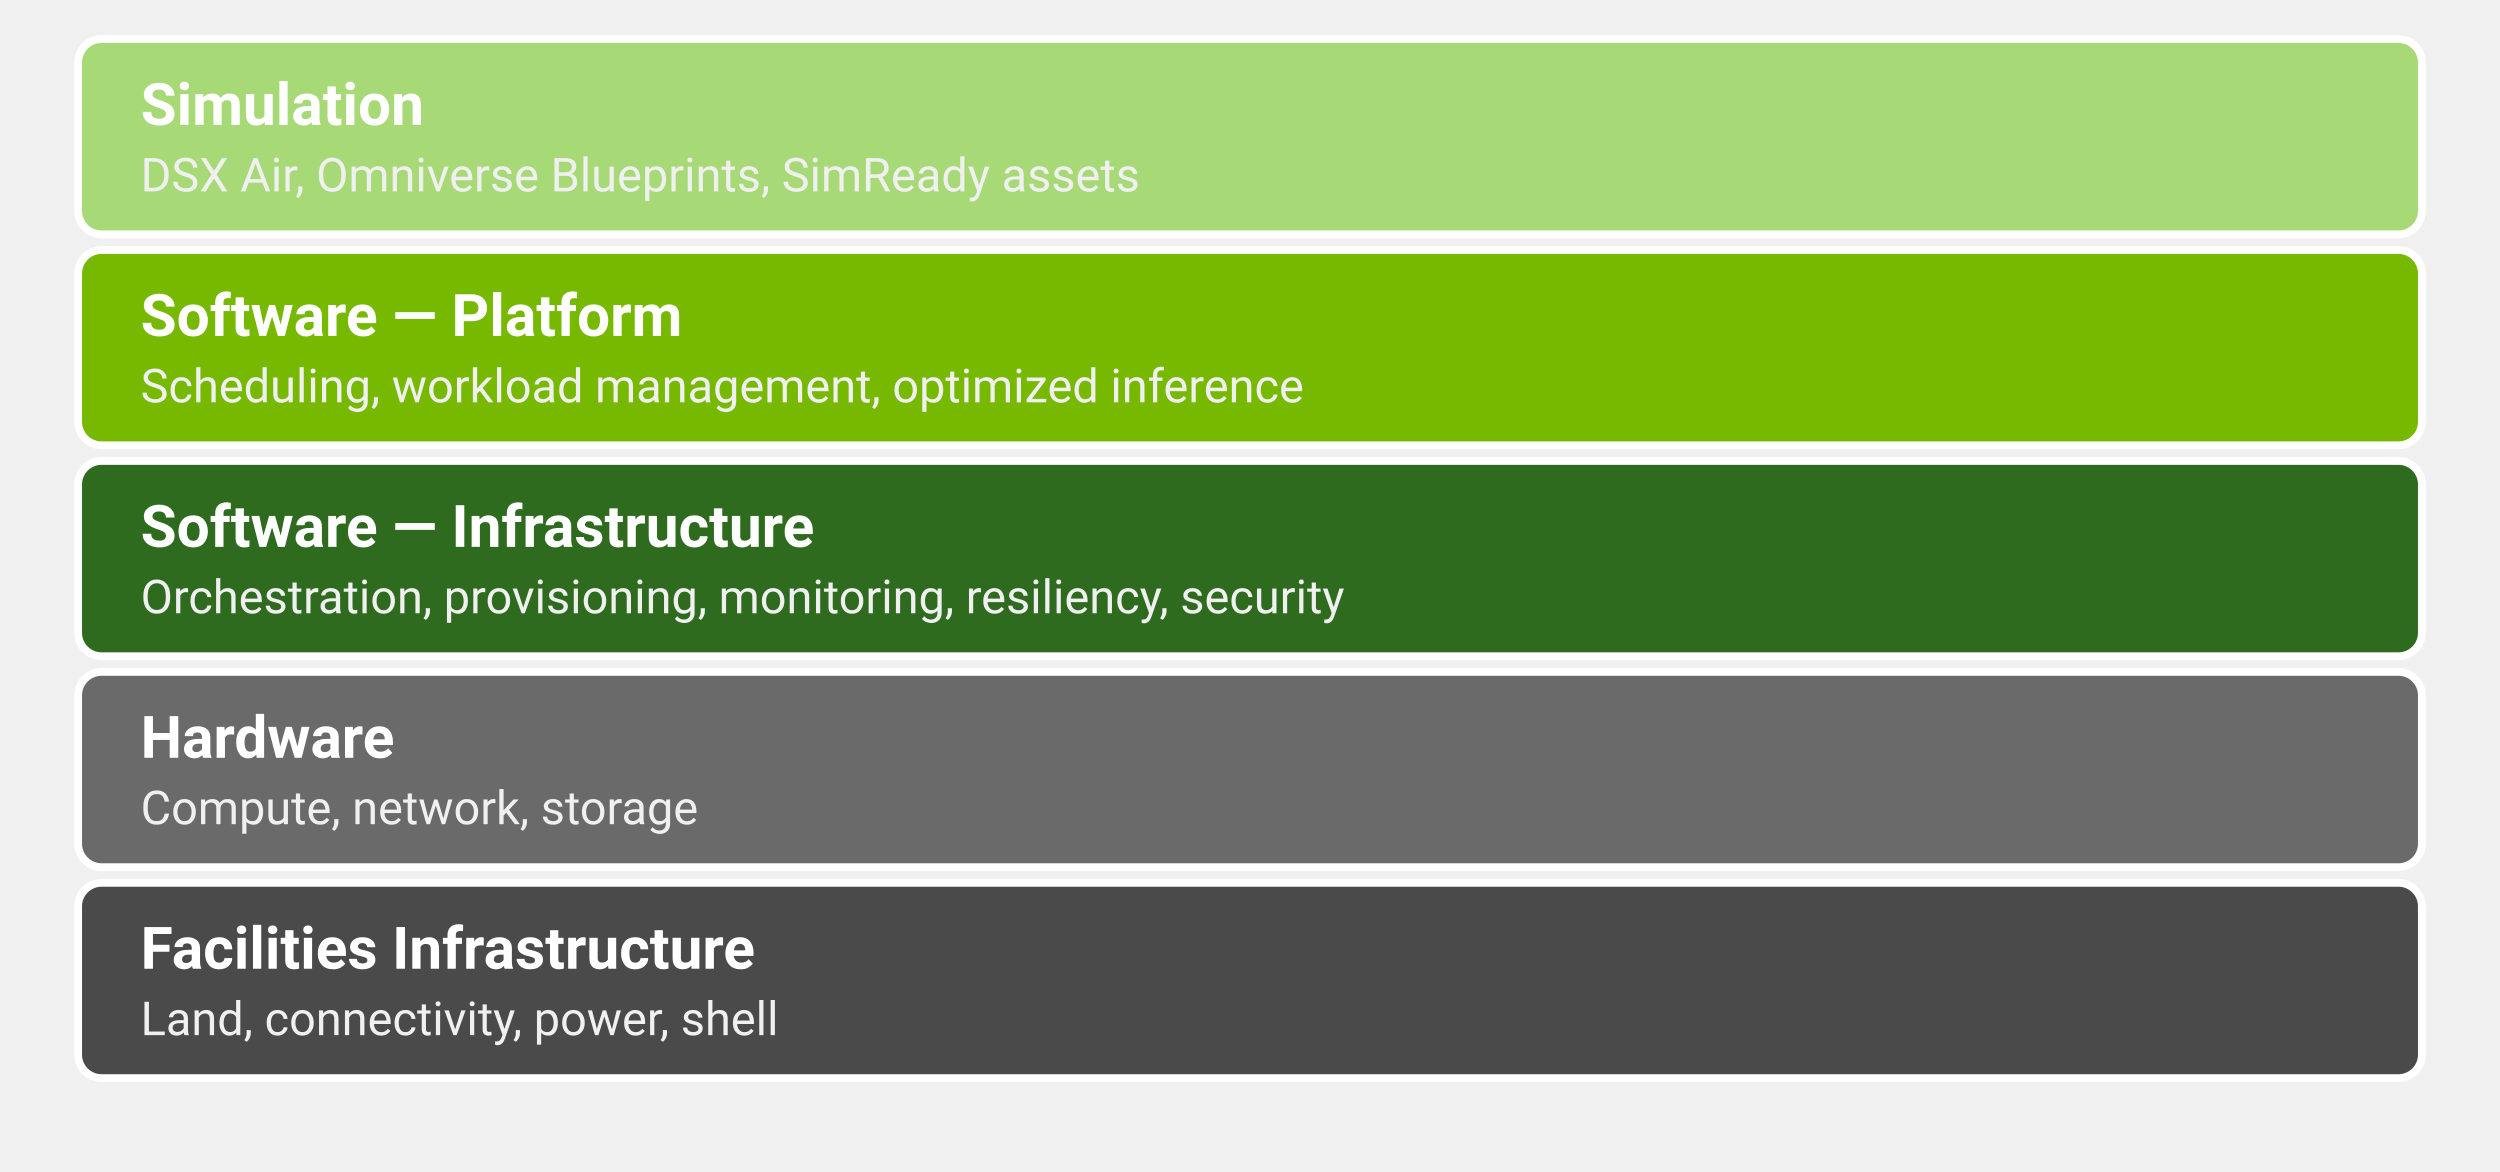
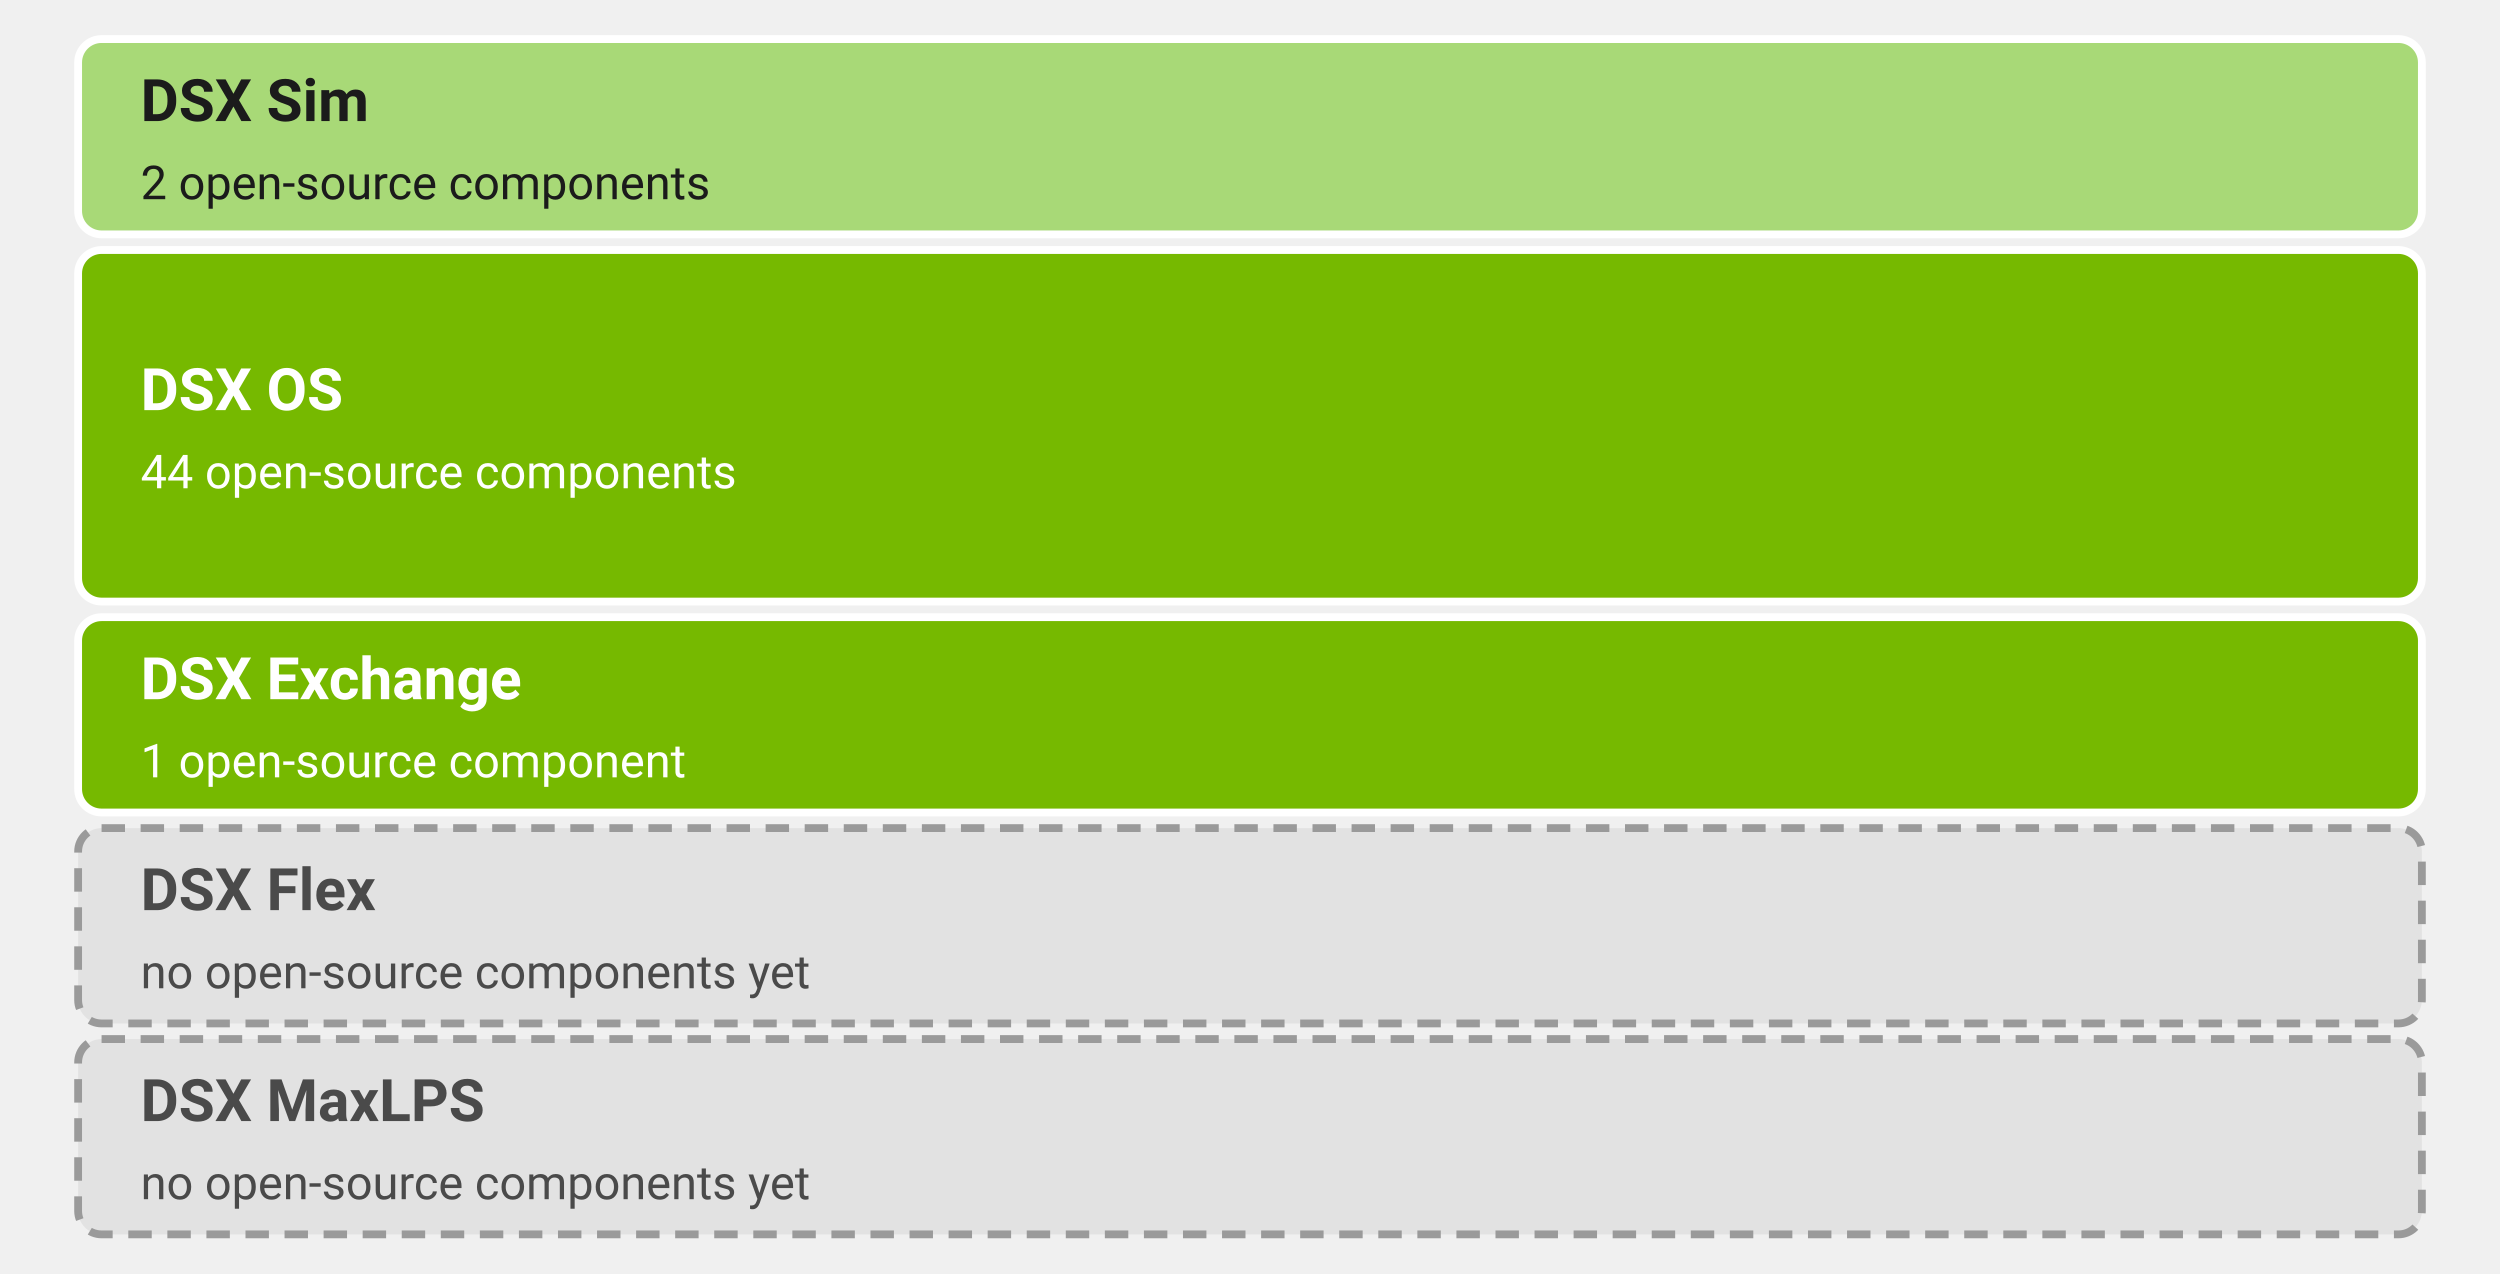
- <svg xmlns="http://www.w3.org/2000/svg" viewBox="0 0 640 300" width="640" height="300" role="img" aria-labelledby="dsx-stack-title dsx-stack-desc">
+ <svg xmlns="http://www.w3.org/2000/svg" viewBox="0 0 640 326" width="640" height="326" role="img" aria-labelledby="dsx-stack-title dsx-stack-desc">
  <style>
    text { font-family: -apple-system, BlinkMacSystemFont, "Segoe UI", Roboto, Helvetica, Arial, sans-serif; }
-     .band { stroke: #ffffff; stroke-width: 2; }
-     .label { font-size: 15px; font-weight: 600; fill: #ffffff; }
-     .sub { font-size: 12px; fill: #f0f0f0; }
+     .band { stroke-width: 2; }
+     .label { font-size: 15px; font-weight: 600; }
+     .sub { font-size: 12px; }
  </style>
-   <rect class="band" x="20" y="10" width="600" height="50" rx="6" fill="#a8d977" />
-   <text class="label" x="36" y="32">Simulation</text>
-   <text class="sub" x="36" y="49">DSX Air, Omniverse Blueprints, SimReady assets</text>
-   <rect class="band" x="20" y="64" width="600" height="50" rx="6" fill="#76b900" />
-   <text class="label" x="36" y="86">Software — Platform</text>
-   <text class="sub" x="36" y="103">Scheduling, workload management, optimized inference</text>
-   <rect class="band" x="20" y="118" width="600" height="50" rx="6" fill="#2e6b1f" />
-   <text class="label" x="36" y="140">Software — Infrastructure</text>
-   <text class="sub" x="36" y="157">Orchestration, provisioning, monitoring, resiliency, security</text>
-   <rect class="band" x="20" y="172" width="600" height="50" rx="6" fill="#6a6a6a" />
-   <text class="label" x="36" y="194">Hardware</text>
-   <text class="sub" x="36" y="211">Compute, network, storage</text>
-   <rect class="band" x="20" y="226" width="600" height="50" rx="6" fill="#4a4a4a" />
-   <text class="label" x="36" y="248">Facilities Infrastructure</text>
-   <text class="sub" x="36" y="265">Land, connectivity, power, shell</text>
+   <rect class="band" x="20" y="10" width="600" height="50" rx="6" fill="#a8d977" stroke="#ffffff" />
+   <text class="label" x="36" y="31" fill="#1b1b1b">DSX Sim</text>
+   <text class="sub" x="36" y="51" fill="#1b1b1b">2 open-source components</text>
+   <rect class="band" x="20" y="64" width="600" height="90" rx="6" fill="#76b900" stroke="#ffffff" />
+   <text class="label" x="36" y="105" fill="#ffffff">DSX OS</text>
+   <text class="sub" x="36" y="125" fill="#ffffff">44 open-source components</text>
+   <rect class="band" x="20" y="158" width="600" height="50" rx="6" fill="#76b900" stroke="#ffffff" />
+   <text class="label" x="36" y="179" fill="#ffffff">DSX Exchange</text>
+   <text class="sub" x="36" y="199" fill="#ffffff">1 open-source component</text>
+   <rect class="band" x="20" y="212" width="600" height="50" rx="6" fill="#e2e2e2" stroke="#9a9a9a" stroke-dasharray="6 4" />
+   <text class="label" x="36" y="233" fill="#4a4a4a">DSX Flex</text>
+   <text class="sub" x="36" y="253" fill="#4a4a4a">no open-source components yet</text>
+   <rect class="band" x="20" y="266" width="600" height="50" rx="6" fill="#e2e2e2" stroke="#9a9a9a" stroke-dasharray="6 4" />
+   <text class="label" x="36" y="287" fill="#4a4a4a">DSX MaxLPS</text>
+   <text class="sub" x="36" y="307" fill="#4a4a4a">no open-source components yet</text>
</svg>
